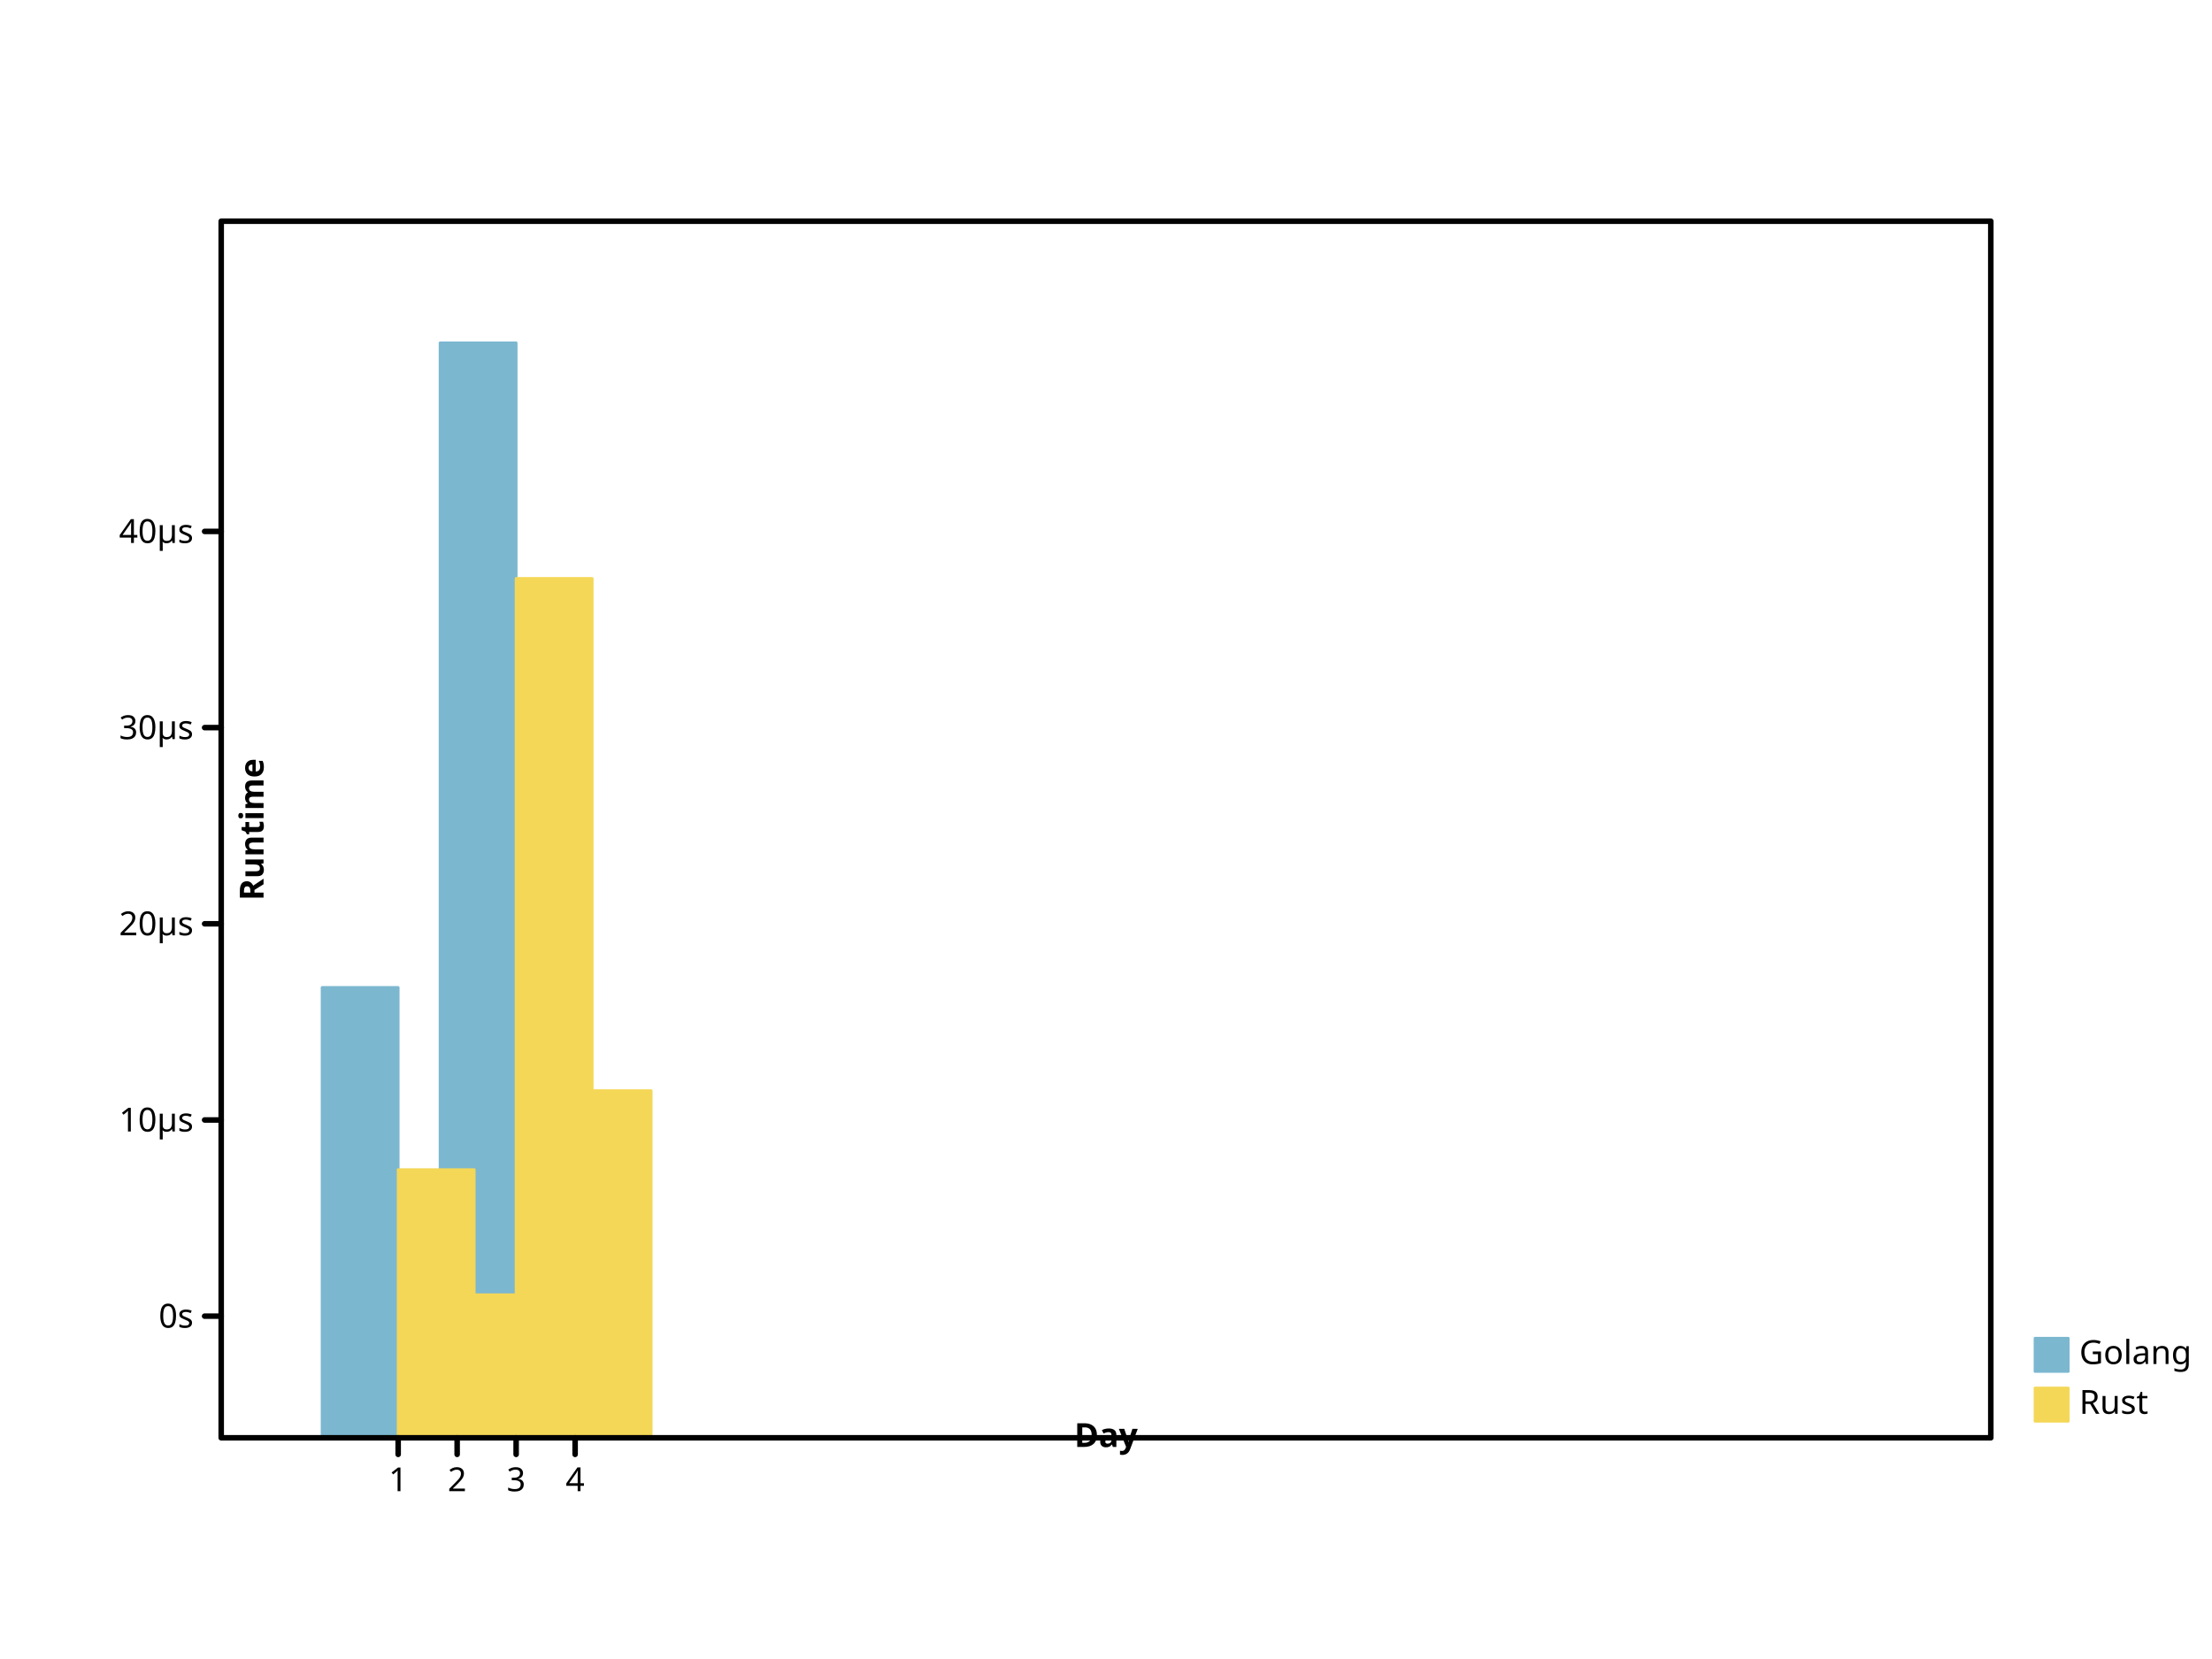
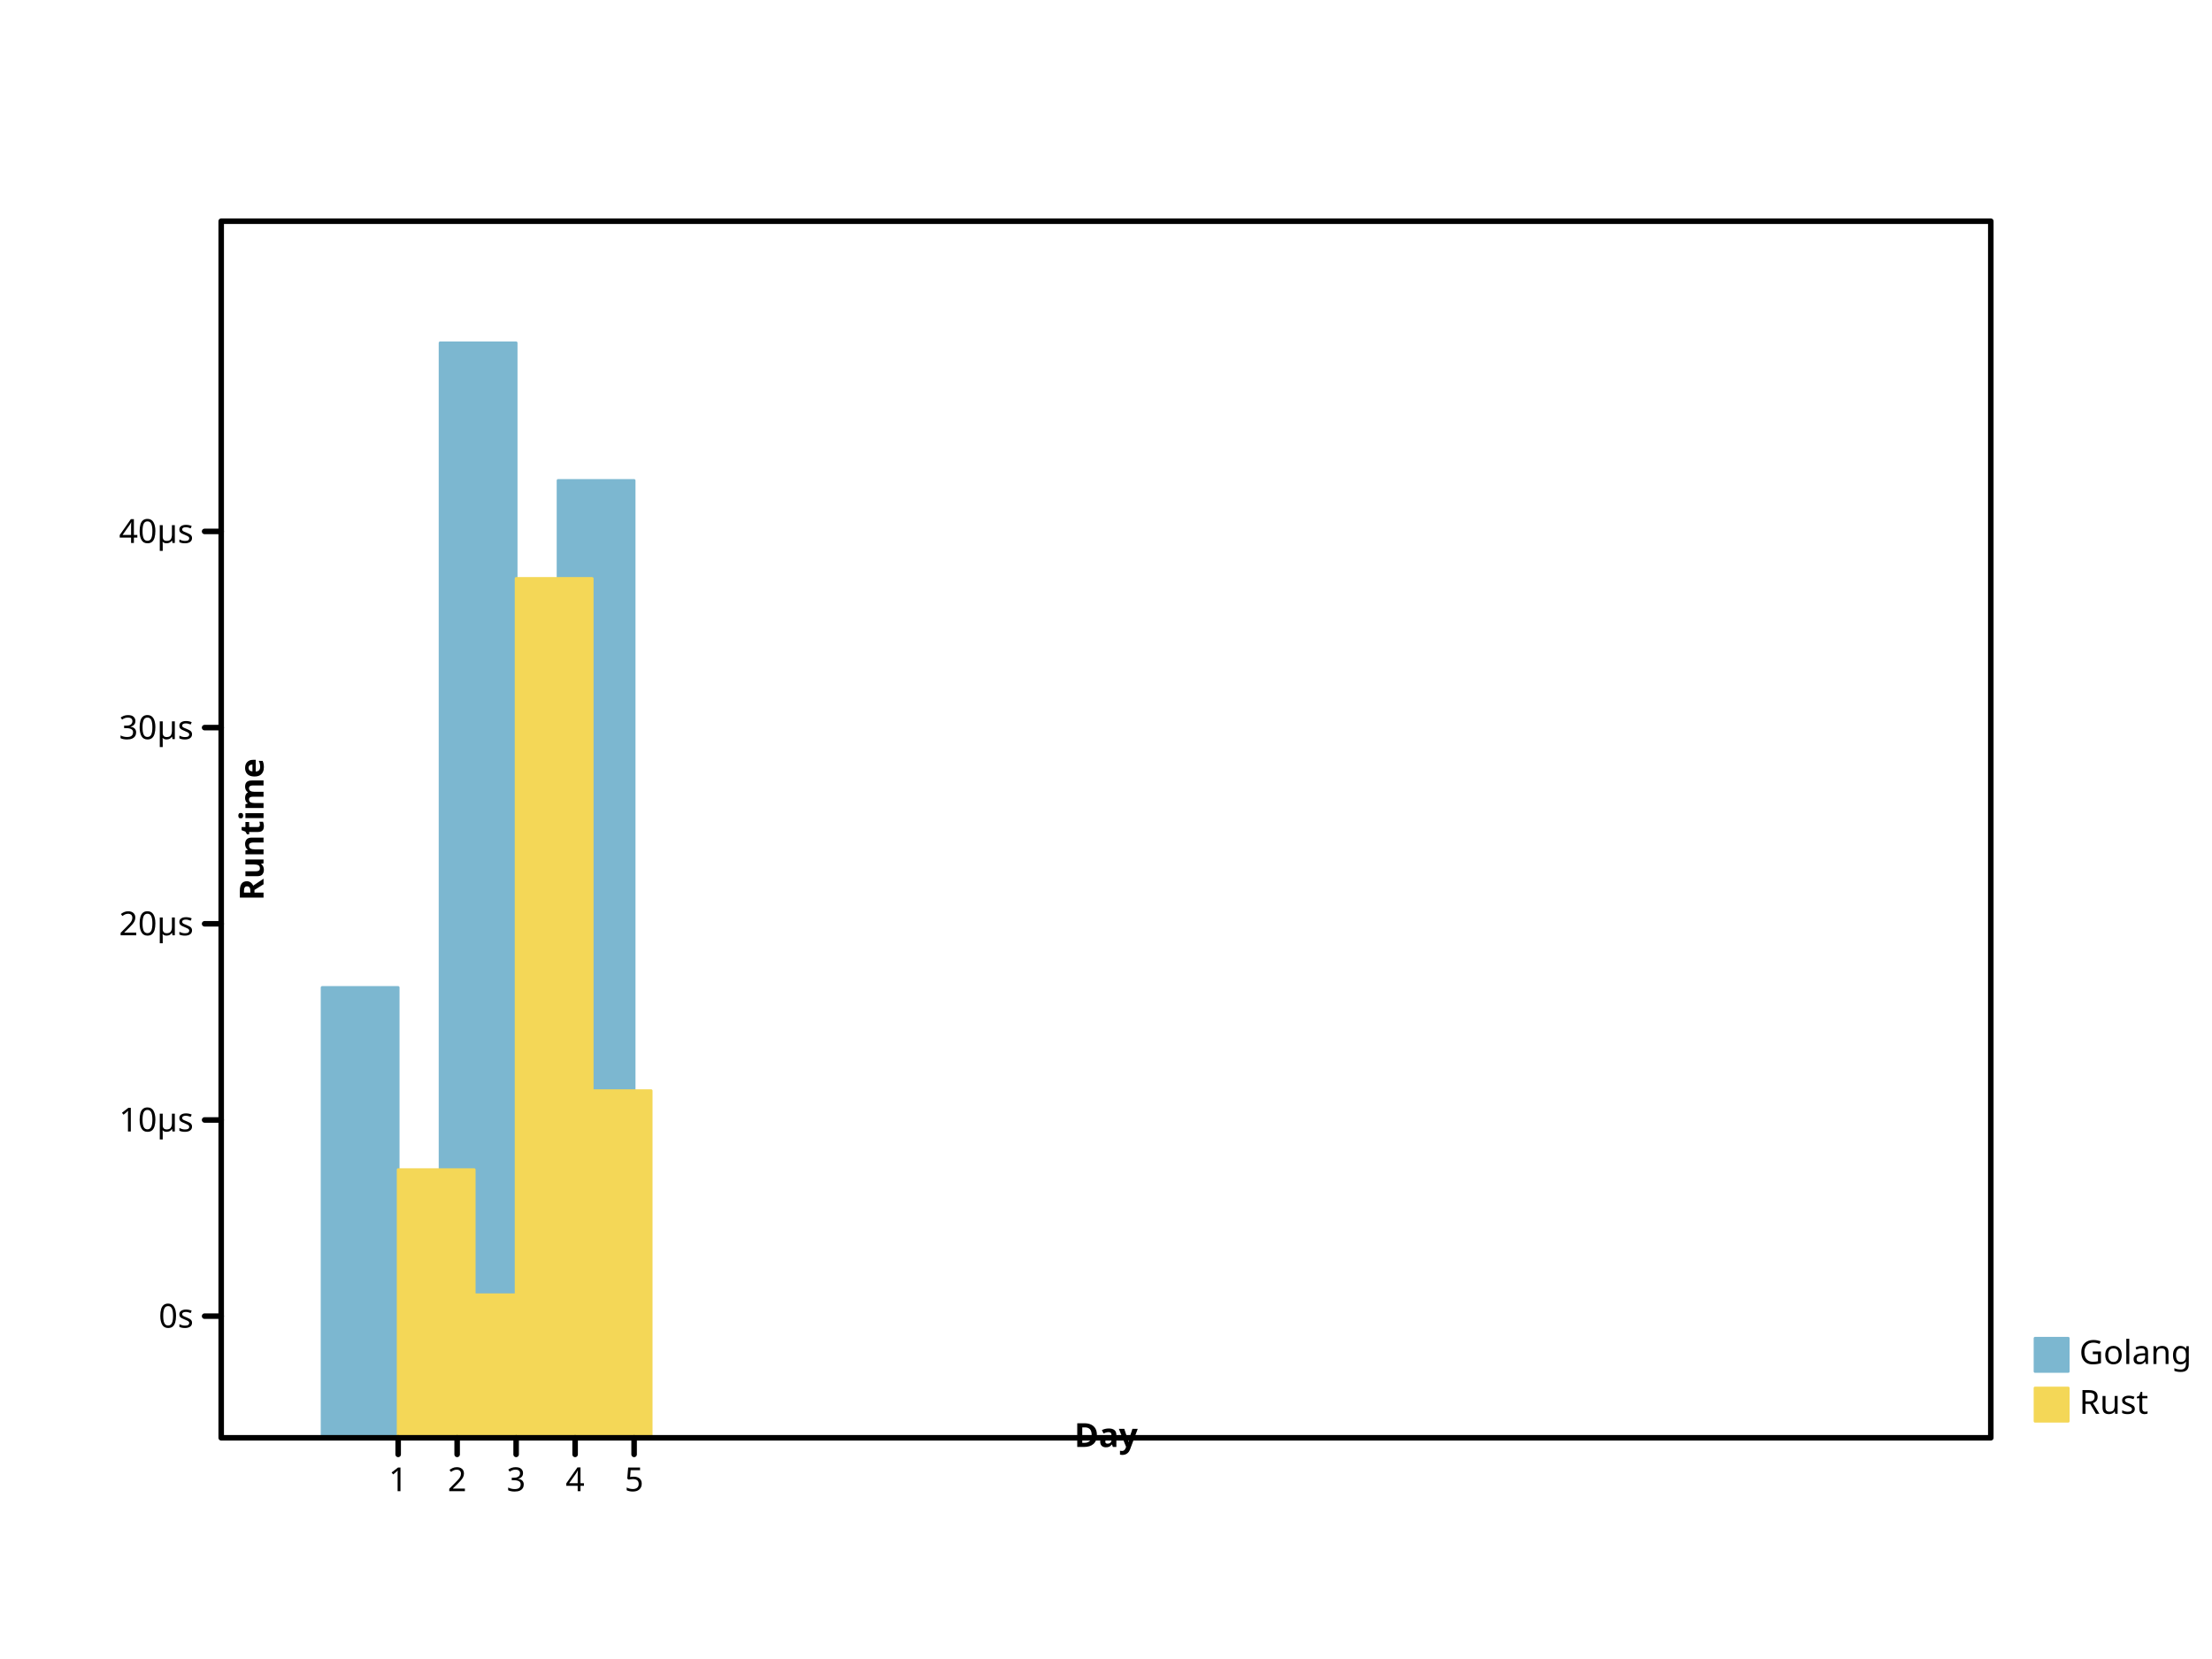
- <svg xmlns="http://www.w3.org/2000/svg" width="800" height="600" viewbox="0 0 800 600" preserveAspectRatio="xMidYMid meet">
+ <svg xmlns="http://www.w3.org/2000/svg" height="600" viewbox="0 0 800 600" preserveAspectRatio="xMidYMid meet" width="800">
  <defs>
-     <marker id="circle" viewBox="0 0 10 10 " refX="5" refY="5" markerUnits="userSpaceOnUse" markerWidth="2%" markerHeight="2%">
-       <circle cy="5" r="3" fill="none" stroke="black" cx="5" />
+     <marker refY="5" markerUnits="userSpaceOnUse" markerWidth="2%" markerHeight="2%" id="circle" viewBox="0 0 10 10 " refX="5">
+       <circle fill="none" stroke="black" cx="5" cy="5" r="3" />
    </marker>
-     <marker id="filled-circle" viewBox="0 0 10 10 " refX="5" refY="5" markerUnits="userSpaceOnUse" markerWidth="2%" markerHeight="2%">
-       <circle stroke="none" cx="5" cy="5" r="3" fill="black" />
+     <marker markerWidth="2%" markerHeight="2%" id="filled-circle" viewBox="0 0 10 10 " refX="5" refY="5" markerUnits="userSpaceOnUse">
+       <circle cx="5" cy="5" r="3" fill="black" stroke="none" />
    </marker>
-     <marker refY="5" markerUnits="userSpaceOnUse" markerWidth="2%" markerHeight="2%" id="square" viewBox="0 0 10 10 " refX="5">
-       <rect width="6" height="6" fill="none" stroke="black" x="2" y="2" />
+     <marker refX="5" refY="5" markerUnits="userSpaceOnUse" markerWidth="2%" markerHeight="2%" id="square" viewBox="0 0 10 10 ">
+       <rect height="6" fill="none" stroke="black" x="2" y="2" width="6" />
    </marker>
-     <marker viewBox="0 0 10 10 " refX="5" refY="5" markerUnits="userSpaceOnUse" markerWidth="2%" markerHeight="2%" id="filled-square">
-       <rect width="6" height="6" fill="black" stroke="none" x="2" y="2" />
+     <marker refY="5" markerUnits="userSpaceOnUse" markerWidth="2%" markerHeight="2%" id="filled-square" viewBox="0 0 10 10 " refX="5">
+       <rect y="2" width="6" height="6" fill="black" stroke="none" x="2" />
    </marker>
  </defs>
-   <g stroke-width="1px" stroke-linecap="round" stroke-linejoin="round" transform="translate(80 520 )scale(1 -1 )" fill="hsl(198, 47%, 65%)" stroke="hsl(198, 47%, 65%)">
+   <g stroke-linecap="round" stroke-linejoin="round" transform="translate(80 520 )scale(1 -1 )" fill="hsl(198, 47%, 65%)" stroke="hsl(198, 47%, 65%)" stroke-width="1px">
    <rect y="0" width="2.750000e+01" height="1.628635e+02" vector-effect="non-scaling-stroke" x="3.650000e+01" />
-     <rect x="5.783333e+01" y="0" width="2.750000e+01" height="7.591357e+01" vector-effect="non-scaling-stroke" />
+     <rect vector-effect="non-scaling-stroke" x="5.783333e+01" y="0" width="2.750000e+01" height="7.591357e+01" />
    <rect vector-effect="non-scaling-stroke" x="7.916667e+01" y="0" width="2.750000e+01" height="396" />
-     <rect width="2.750000e+01" height="1.870364e+02" vector-effect="non-scaling-stroke" x="1.005000e+02" y="0" />
+     <rect vector-effect="non-scaling-stroke" x="1.005000e+02" y="0" width="2.750000e+01" height="1.870364e+02" />
+     <rect width="2.750000e+01" height="3.462353e+02" vector-effect="non-scaling-stroke" x="1.218333e+02" y="0" />
  </g>
-   <g stroke="hsl(49, 88%, 65%)" stroke-width="1px" stroke-linecap="round" stroke-linejoin="round" transform="translate(80 520 )scale(1 -1 )" fill="hsl(49, 88%, 65%)">
-     <rect height="9.697880e+01" vector-effect="non-scaling-stroke" x="64" y="0" width="2.750000e+01" />
-     <rect vector-effect="non-scaling-stroke" x="8.533333e+01" y="0" width="2.750000e+01" height="5.173361e+01" />
-     <rect x="1.066667e+02" y="0" width="2.750000e+01" height="3.107884e+02" vector-effect="non-scaling-stroke" />
+   <g stroke-linecap="round" stroke-linejoin="round" transform="translate(80 520 )scale(1 -1 )" fill="hsl(49, 88%, 65%)" stroke="hsl(49, 88%, 65%)" stroke-width="1px">
+     <rect width="2.750000e+01" height="9.697880e+01" vector-effect="non-scaling-stroke" x="64" y="0" />
+     <rect y="0" width="2.750000e+01" height="5.173361e+01" vector-effect="non-scaling-stroke" x="8.533333e+01" />
+     <rect width="2.750000e+01" height="3.107884e+02" vector-effect="non-scaling-stroke" x="1.066667e+02" y="0" />
    <rect height="1.255364e+02" vector-effect="non-scaling-stroke" x="128" y="0" width="2.750000e+01" />
  </g>
-   <g font-size="12px" stroke-linejoin="round" font-weight="normal" font-family="sans-serif" font-style="normal" fill="hsl(198, 47%, 65%)" stroke="hsl(198, 47%, 65%)" stroke-width="1px" stroke-linecap="round" text-anchor="start" dominant-baseline="hanging">
-     <rect x="736" y="484" width="12" height="12" vector-effect="non-scaling-stroke" />
+   <g font-weight="normal" text-anchor="start" font-size="12px" stroke-width="1px" dominant-baseline="hanging" fill="hsl(198, 47%, 65%)" font-style="normal" stroke-linejoin="round" font-family="sans-serif" stroke="hsl(198, 47%, 65%)" stroke-linecap="round">
+     <rect vector-effect="non-scaling-stroke" x="736" y="484" width="12" height="12" />
    <g fill="black" stroke="black">
-       <text stroke="none" vector-effect="non-scaling-stroke" x="752" y="484" dominant-baseline="hanging">Golang</text>
+       <text y="484" dominant-baseline="hanging" stroke="none" vector-effect="non-scaling-stroke" x="752">Golang</text>
    </g>
-     <g fill="hsl(49, 88%, 65%)" stroke="hsl(49, 88%, 65%)" stroke-width="1px" font-family="sans-serif" dominant-baseline="hanging" font-style="normal" stroke-linecap="round" stroke-linejoin="round" font-size="12px" text-anchor="start" font-weight="normal">
+     <g fill="hsl(49, 88%, 65%)" font-style="normal" stroke="hsl(49, 88%, 65%)" stroke-width="1px" font-family="sans-serif" font-size="12px" stroke-linecap="round" text-anchor="start" dominant-baseline="hanging" font-weight="normal" stroke-linejoin="round">
      <rect vector-effect="non-scaling-stroke" x="736" y="502" width="12" height="12" />
-       <g fill="black" stroke="black">
-         <text vector-effect="non-scaling-stroke" x="752" y="502" dominant-baseline="hanging" stroke="none">Rust</text>
-         <g font-weight="normal" stroke-width="2px" stroke-linejoin="round" font-style="normal" dominant-baseline="hanging" text-anchor="start" stroke-linecap="round" font-size="12px" font-family="sans-serif" fill="none">
-           <rect y="80" width="640" height="440" vector-effect="non-scaling-stroke" x="80" />
+       <g stroke="black" fill="black">
+         <text stroke="none" vector-effect="non-scaling-stroke" x="752" y="502" dominant-baseline="hanging">Rust</text>
+         <g font-size="12px" font-family="sans-serif" stroke-width="2px" stroke-linejoin="round" fill="none" font-weight="normal" dominant-baseline="hanging" stroke-linecap="round" text-anchor="start" font-style="normal">
+           <rect vector-effect="non-scaling-stroke" x="80" y="80" width="640" height="440" />
        </g>
-         <g font-size="12px" font-style="normal" stroke="black" stroke-linejoin="round" text-anchor="start" dominant-baseline="hanging" font-weight="normal" fill="none" stroke-width="2px" stroke-linecap="round" font-family="sans-serif" transform="translate(80 520 )scale(1 -1 )">
-           <path vector-effect="non-scaling-stroke" d="M64,0 L64,-6 M8.533333e+01,0 L8.533333e+01,-6 M1.066667e+02,0 L1.066667e+02,-6 M128,0 L128,-6 " />
+         <g stroke-width="2px" font-family="sans-serif" fill="none" font-weight="normal" dominant-baseline="hanging" stroke="black" stroke-linecap="round" stroke-linejoin="round" font-size="12px" transform="translate(80 520 )scale(1 -1 )" font-style="normal" text-anchor="start">
+           <path vector-effect="non-scaling-stroke" d="M64,0 L64,-6 M8.533333e+01,0 L8.533333e+01,-6 M1.066667e+02,0 L1.066667e+02,-6 M128,0 L128,-6 M1.493333e+02,0 L1.493333e+02,-6 " />
        </g>
-         <g text-anchor="middle" transform="translate(80 520 )scale(1 1 )" stroke-linejoin="round" fill="black" stroke="black" stroke-width="2px" dominant-baseline="hanging" font-weight="normal" font-family="sans-serif" font-size="12px" font-style="normal" stroke-linecap="round">
-           <text stroke="none" vector-effect="non-scaling-stroke" x="64" y="10" dominant-baseline="hanging">1</text>
+         <g stroke-linejoin="round" font-size="12px" transform="translate(80 520 )scale(1 1 )" font-weight="normal" stroke="black" stroke-width="2px" stroke-linecap="round" text-anchor="middle" dominant-baseline="hanging" font-family="sans-serif" fill="black" font-style="normal">
+           <text x="64" y="10" dominant-baseline="hanging" stroke="none" vector-effect="non-scaling-stroke">1</text>
          <text stroke="none" vector-effect="non-scaling-stroke" x="8.533333e+01" y="10" dominant-baseline="hanging">2</text>
-           <text stroke="none" vector-effect="non-scaling-stroke" x="1.066667e+02" y="10" dominant-baseline="hanging">3</text>
-           <text dominant-baseline="hanging" stroke="none" vector-effect="non-scaling-stroke" x="128" y="10">4</text>
+           <text y="10" dominant-baseline="hanging" stroke="none" vector-effect="non-scaling-stroke" x="1.066667e+02">3</text>
+           <text vector-effect="non-scaling-stroke" x="128" y="10" dominant-baseline="hanging" stroke="none">4</text>
+           <text y="10" dominant-baseline="hanging" stroke="none" vector-effect="non-scaling-stroke" x="1.493333e+02">5</text>
        </g>
-         <g text-anchor="middle" dominant-baseline="baseline" transform="translate(80 520 )scale(1 1 )rotate(0 0 0 )" font-style="normal" fill="black" stroke-linecap="round" stroke-linejoin="round" font-size="12px" stroke="black" stroke-width="2px" font-family="sans-serif" font-weight="bold">
-           <text y="-6" dominant-baseline="baseline" stroke="none" vector-effect="non-scaling-stroke" x="320">Day</text>
+         <g stroke-linejoin="round" font-size="12px" transform="translate(80 520 )scale(1 1 )rotate(0 0 0 )" stroke="black" stroke-linecap="round" font-style="normal" font-weight="bold" font-family="sans-serif" stroke-width="2px" text-anchor="middle" dominant-baseline="baseline" fill="black">
+           <text stroke="none" vector-effect="non-scaling-stroke" x="320" y="-6" dominant-baseline="baseline">Day</text>
        </g>
-         <g text-anchor="middle" transform="translate(80 520 )scale(1 -1 )" font-family="sans-serif" fill="black" font-style="normal" stroke="black" stroke-width="2px" stroke-linecap="round" dominant-baseline="baseline" font-weight="bold" stroke-linejoin="round" font-size="12px">
+         <g stroke-width="2px" font-weight="bold" font-style="normal" stroke-linejoin="round" transform="translate(80 520 )scale(1 -1 )" stroke="black" text-anchor="middle" dominant-baseline="baseline" fill="black" stroke-linecap="round" font-family="sans-serif" font-size="12px">
          <path vector-effect="non-scaling-stroke" d="M0,44 L-6,44 M0,1.149506e+02 L-6,1.149506e+02 M0,1.859012e+02 L-6,1.859012e+02 M0,2.568517e+02 L-6,2.568517e+02 M0,3.278023e+02 L-6,3.278023e+02 " />
        </g>
-         <g fill="black" stroke="black" font-weight="normal" stroke-linecap="round" stroke-linejoin="round" font-family="sans-serif" font-size="12px" font-style="normal" text-anchor="end" dominant-baseline="middle" transform="translate(80 520 )scale(1 1 )" stroke-width="2px">
+         <g fill="black" font-style="normal" font-weight="normal" text-anchor="end" transform="translate(80 520 )scale(1 1 )" stroke-linejoin="round" dominant-baseline="middle" font-size="12px" stroke="black" stroke-width="2px" stroke-linecap="round" font-family="sans-serif">
          <text dominant-baseline="middle" stroke="none" vector-effect="non-scaling-stroke" x="-10" y="-44">0s</text>
-           <text vector-effect="non-scaling-stroke" x="-10" y="-1.149506e+02" dominant-baseline="middle" stroke="none">10µs</text>
-           <text dominant-baseline="middle" stroke="none" vector-effect="non-scaling-stroke" x="-10" y="-1.859012e+02">20µs</text>
-           <text stroke="none" vector-effect="non-scaling-stroke" x="-10" y="-2.568517e+02" dominant-baseline="middle">30µs</text>
-           <text dominant-baseline="middle" stroke="none" vector-effect="non-scaling-stroke" x="-10" y="-3.278023e+02">40µs</text>
+           <text stroke="none" vector-effect="non-scaling-stroke" x="-10" y="-1.149506e+02" dominant-baseline="middle">10µs</text>
+           <text vector-effect="non-scaling-stroke" x="-10" y="-1.859012e+02" dominant-baseline="middle" stroke="none">20µs</text>
+           <text y="-2.568517e+02" dominant-baseline="middle" stroke="none" vector-effect="non-scaling-stroke" x="-10">30µs</text>
+           <text y="-3.278023e+02" dominant-baseline="middle" stroke="none" vector-effect="non-scaling-stroke" x="-10">40µs</text>
        </g>
-         <g fill="black" dominant-baseline="hanging" transform="translate(80 520 )scale(1 1 )rotate(-90 0 0 )" stroke="black" stroke-linecap="round" stroke-linejoin="round" font-size="12px" font-weight="bold" stroke-width="2px" font-family="sans-serif" font-style="normal" text-anchor="middle">
-           <text dominant-baseline="hanging" stroke="none" vector-effect="non-scaling-stroke" x="220" y="6">Runtime</text>
+         <g stroke="black" stroke-linecap="round" dominant-baseline="hanging" text-anchor="middle" font-family="sans-serif" font-size="12px" transform="translate(80 520 )scale(1 1 )rotate(-90 0 0 )" fill="black" font-style="normal" font-weight="bold" stroke-width="2px" stroke-linejoin="round">
+           <text stroke="none" vector-effect="non-scaling-stroke" x="220" y="6" dominant-baseline="hanging">Runtime</text>
        </g>
      </g>
    </g>
  </g>
</svg>
